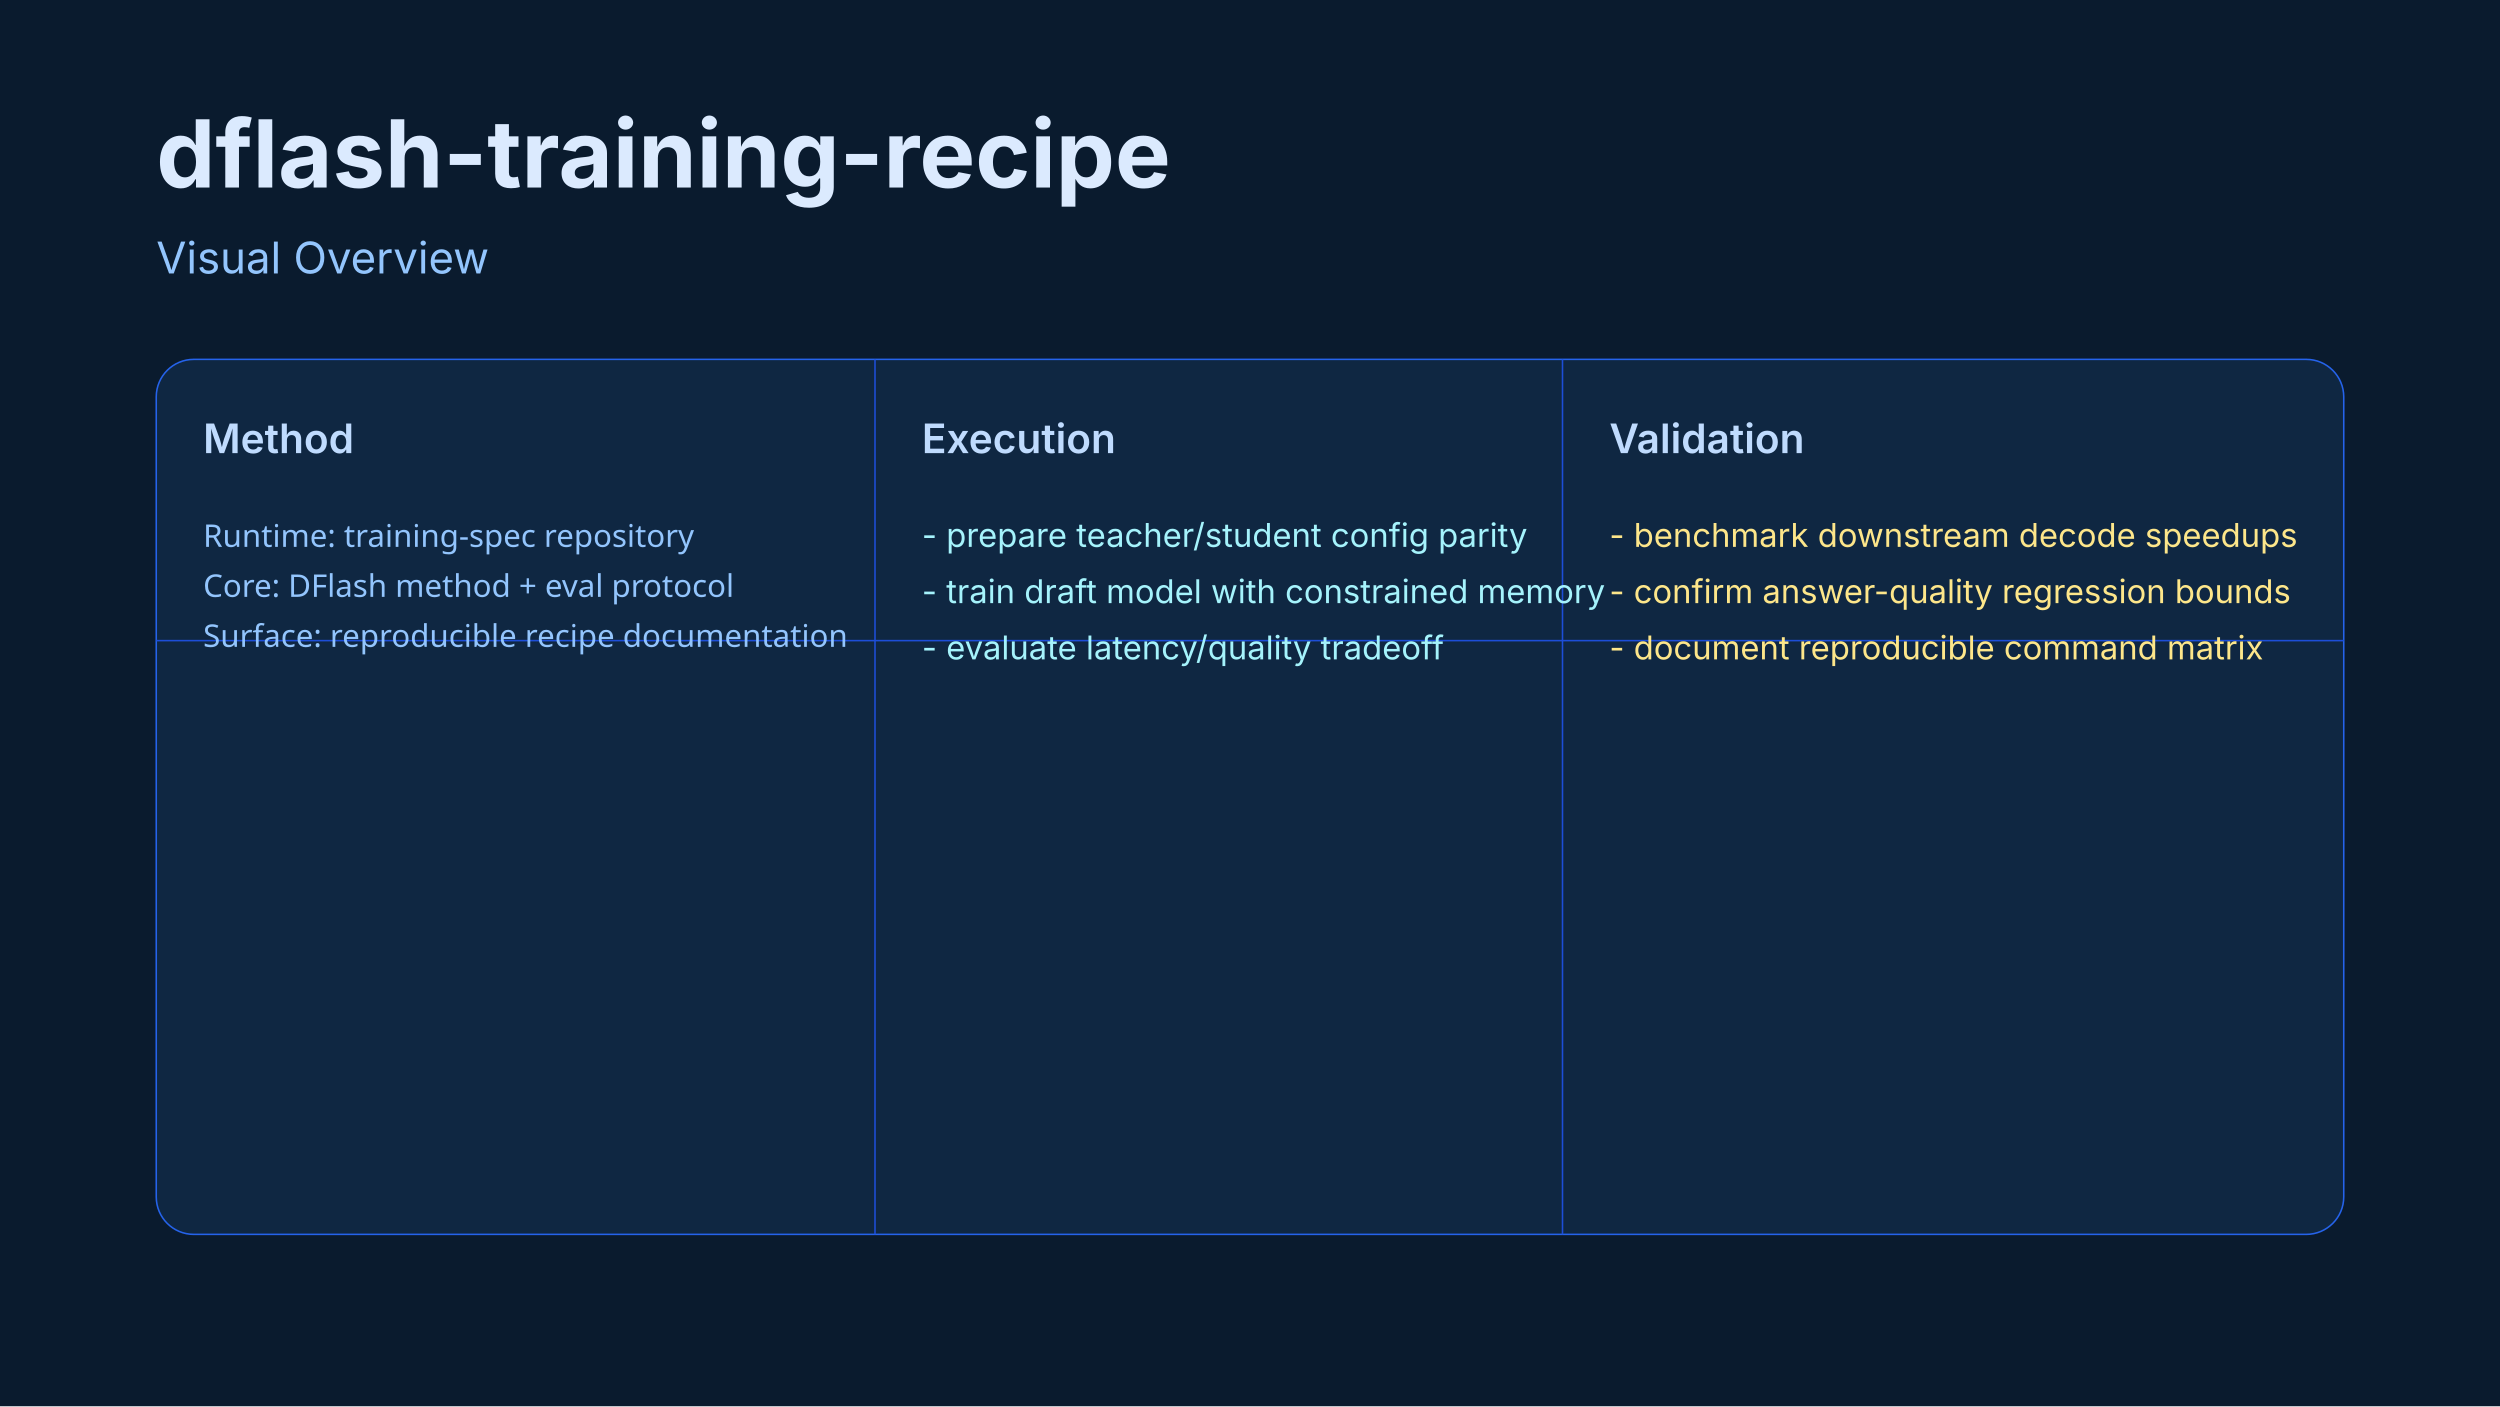
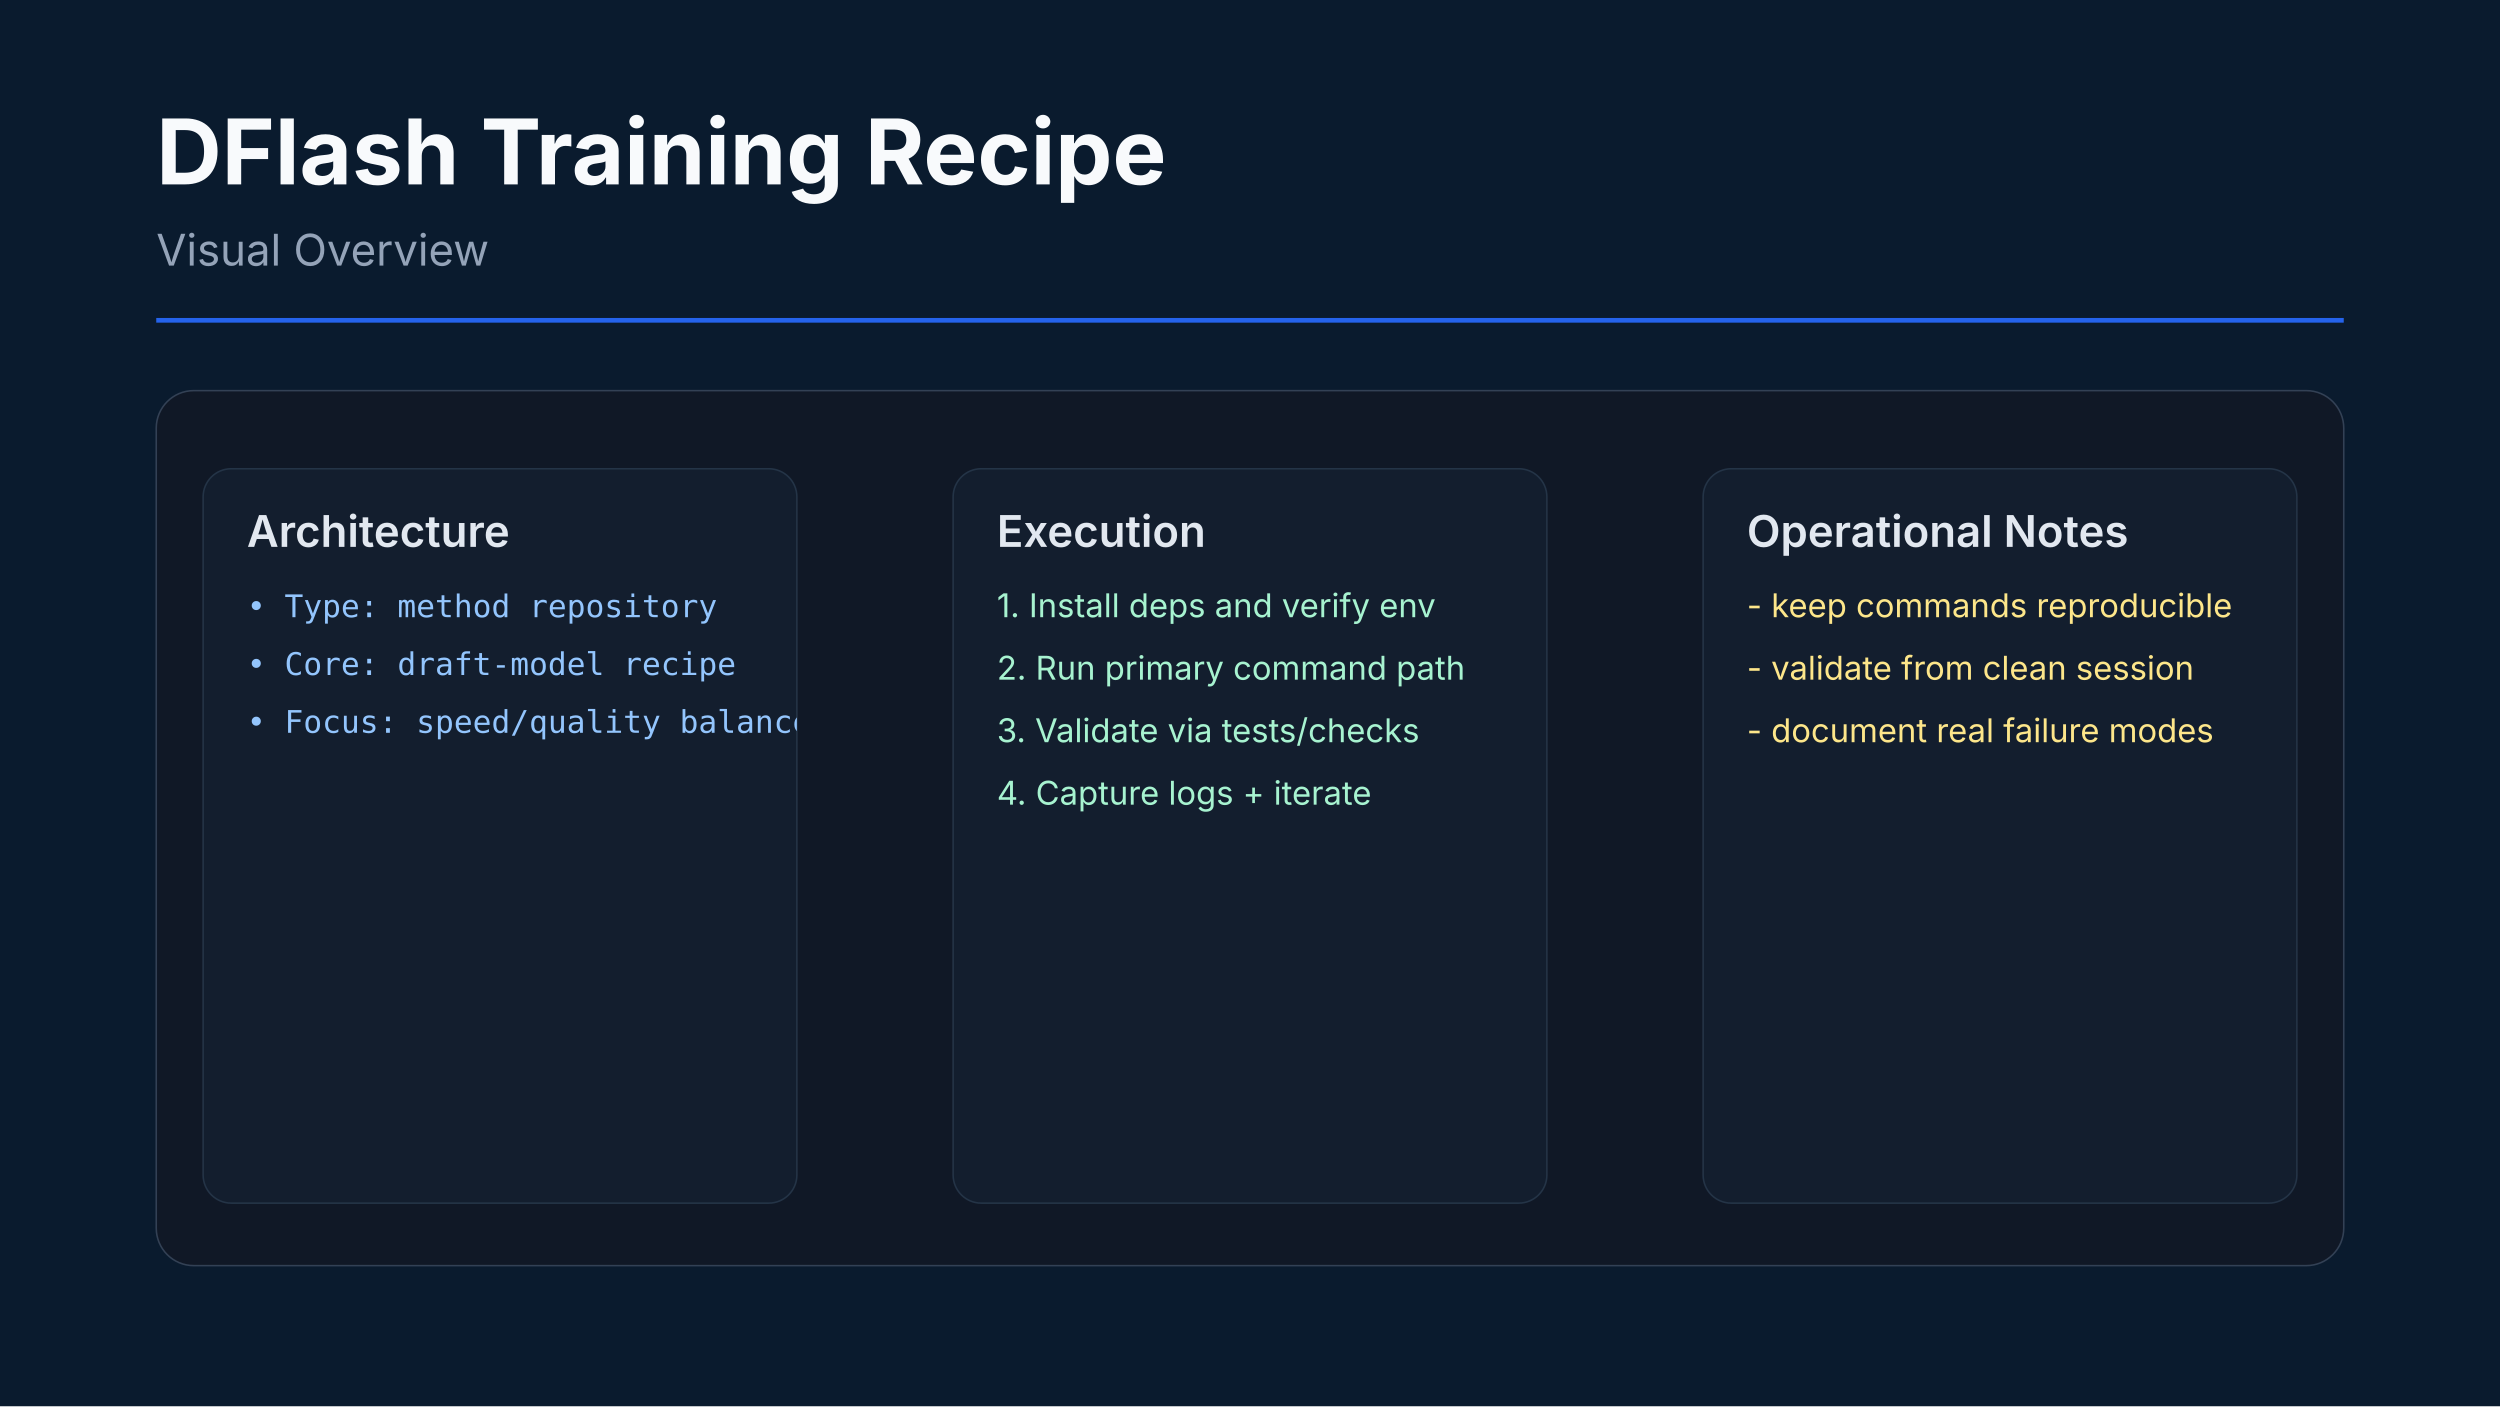
- <svg xmlns="http://www.w3.org/2000/svg" width="1600" height="900" viewBox="0 0 1600 900">
+ <svg xmlns="http://www.w3.org/2000/svg" width="1600" height="900" viewBox="0 0 1600 900" role="img" aria-label="DFlash Training Recipe visual overview">
+   <defs>
+     <clipPath id="clipL">
+       <rect x="130" y="340" width="380" height="370" rx="12" />
+     </clipPath>
+     <clipPath id="clipM">
+       <rect x="610" y="340" width="380" height="370" rx="12" />
+     </clipPath>
+     <clipPath id="clipR">
+       <rect x="1090" y="340" width="380" height="370" rx="12" />
+     </clipPath>
+   </defs>
  <rect width="1600" height="900" fill="#0A1B2E" />
-   <text x="100" y="120" fill="#DBEAFE" font-size="60" font-family="Inter" font-weight="700">dflash-training-recipe</text>
-   <text x="100" y="175" fill="#93C5FD" font-size="28" font-family="Inter">Visual Overview</text>
-   <rect x="100" y="230" width="1400" height="560" rx="24" fill="#0F2742" stroke="#2563EB" />
-   <line x1="100" y1="410" x2="1500" y2="410" stroke="#1D4ED8" />
-   <line x1="560" y1="230" x2="560" y2="790" stroke="#1D4ED8" />
-   <line x1="1000" y1="230" x2="1000" y2="790" stroke="#1D4ED8" />
-   <text x="130" y="290" fill="#BFDBFE" font-size="26" font-family="Inter" font-weight="600">Method</text>
-   <text x="590" y="290" fill="#BFDBFE" font-size="26" font-family="Inter" font-weight="600">Execution</text>
-   <text x="1030" y="290" fill="#BFDBFE" font-size="26" font-family="Inter" font-weight="600">Validation</text>
-   <text x="130" y="350" fill="#93C5FD" font-size="20" font-family="JetBrains Mono">Runtime: training-spec repository</text>
-   <text x="130" y="382" fill="#93C5FD" font-size="20" font-family="JetBrains Mono">Core: DFlash method + eval protocol</text>
-   <text x="130" y="414" fill="#93C5FD" font-size="20" font-family="JetBrains Mono">Surface: reproducible recipe documentation</text>
-   <text x="590" y="350" fill="#A5F3FC" font-size="21" font-family="Inter">- prepare teacher/student config parity</text>
-   <text x="590" y="386" fill="#A5F3FC" font-size="21" font-family="Inter">- train draft model with constrained memory</text>
-   <text x="590" y="422" fill="#A5F3FC" font-size="21" font-family="Inter">- evaluate latency/quality tradeoff</text>
-   <text x="1030" y="350" fill="#FDE68A" font-size="21" font-family="Inter">- benchmark downstream decode speedups</text>
-   <text x="1030" y="386" fill="#FDE68A" font-size="21" font-family="Inter">- confirm answer-quality regression bounds</text>
-   <text x="1030" y="422" fill="#FDE68A" font-size="21" font-family="Inter">- document reproducible command matrix</text>
+   <text x="100" y="118" fill="#F8FAFC" font-size="58" font-family="Inter, Segoe UI, Arial" font-weight="700">DFlash Training Recipe</text>
+   <text x="100" y="170" fill="#94A3B8" font-size="28" font-family="Inter, Segoe UI, Arial">Visual Overview</text>
+   <line x1="100" y1="205" x2="1500" y2="205" stroke="#2563EB" stroke-width="3" />
+   <rect x="100" y="250" width="1400" height="560" rx="24" fill="#101826" stroke="#334155" />
+   <rect x="130" y="300" width="380" height="470" rx="18" fill="#131E2E" stroke="#243447" />
+   <rect x="610" y="300" width="380" height="470" rx="18" fill="#131E2E" stroke="#243447" />
+   <rect x="1090" y="300" width="380" height="470" rx="18" fill="#131E2E" stroke="#243447" />
+   <text x="158" y="350" fill="#E2E8F0" font-size="28" font-family="Inter, Segoe UI, Arial" font-weight="600">Architecture</text>
+   <text x="638" y="350" fill="#E2E8F0" font-size="28" font-family="Inter, Segoe UI, Arial" font-weight="600">Execution</text>
+   <text x="1118" y="350" fill="#E2E8F0" font-size="28" font-family="Inter, Segoe UI, Arial" font-weight="600">Operational Notes</text>
+   <g clip-path="url(#clipL)">
+     <text x="158" y="395" fill="#93C5FD" font-size="20" font-family="JetBrains Mono, Menlo, monospace">• Type: method repository</text>
+     <text x="158" y="432" fill="#93C5FD" font-size="20" font-family="JetBrains Mono, Menlo, monospace">• Core: draft-model recipe</text>
+     <text x="158" y="469" fill="#93C5FD" font-size="20" font-family="JetBrains Mono, Menlo, monospace">• Focus: speed/quality balance</text>
+   </g>
+   <g clip-path="url(#clipM)">
+     <text x="638" y="395" fill="#A7F3D0" font-size="21" font-family="Inter, Segoe UI, Arial">1. Install deps and verify env</text>
+     <text x="638" y="435" fill="#A7F3D0" font-size="21" font-family="Inter, Segoe UI, Arial">2. Run primary command path</text>
+     <text x="638" y="475" fill="#A7F3D0" font-size="21" font-family="Inter, Segoe UI, Arial">3. Validate via tests/checks</text>
+     <text x="638" y="515" fill="#A7F3D0" font-size="21" font-family="Inter, Segoe UI, Arial">4. Capture logs + iterate</text>
+   </g>
+   <g clip-path="url(#clipR)">
+     <text x="1118" y="395" fill="#FDE68A" font-size="21" font-family="Inter, Segoe UI, Arial">- keep commands reproducible</text>
+     <text x="1118" y="435" fill="#FDE68A" font-size="21" font-family="Inter, Segoe UI, Arial">- validate from clean session</text>
+     <text x="1118" y="475" fill="#FDE68A" font-size="21" font-family="Inter, Segoe UI, Arial">- document real failure modes</text>
+   </g>
</svg>
